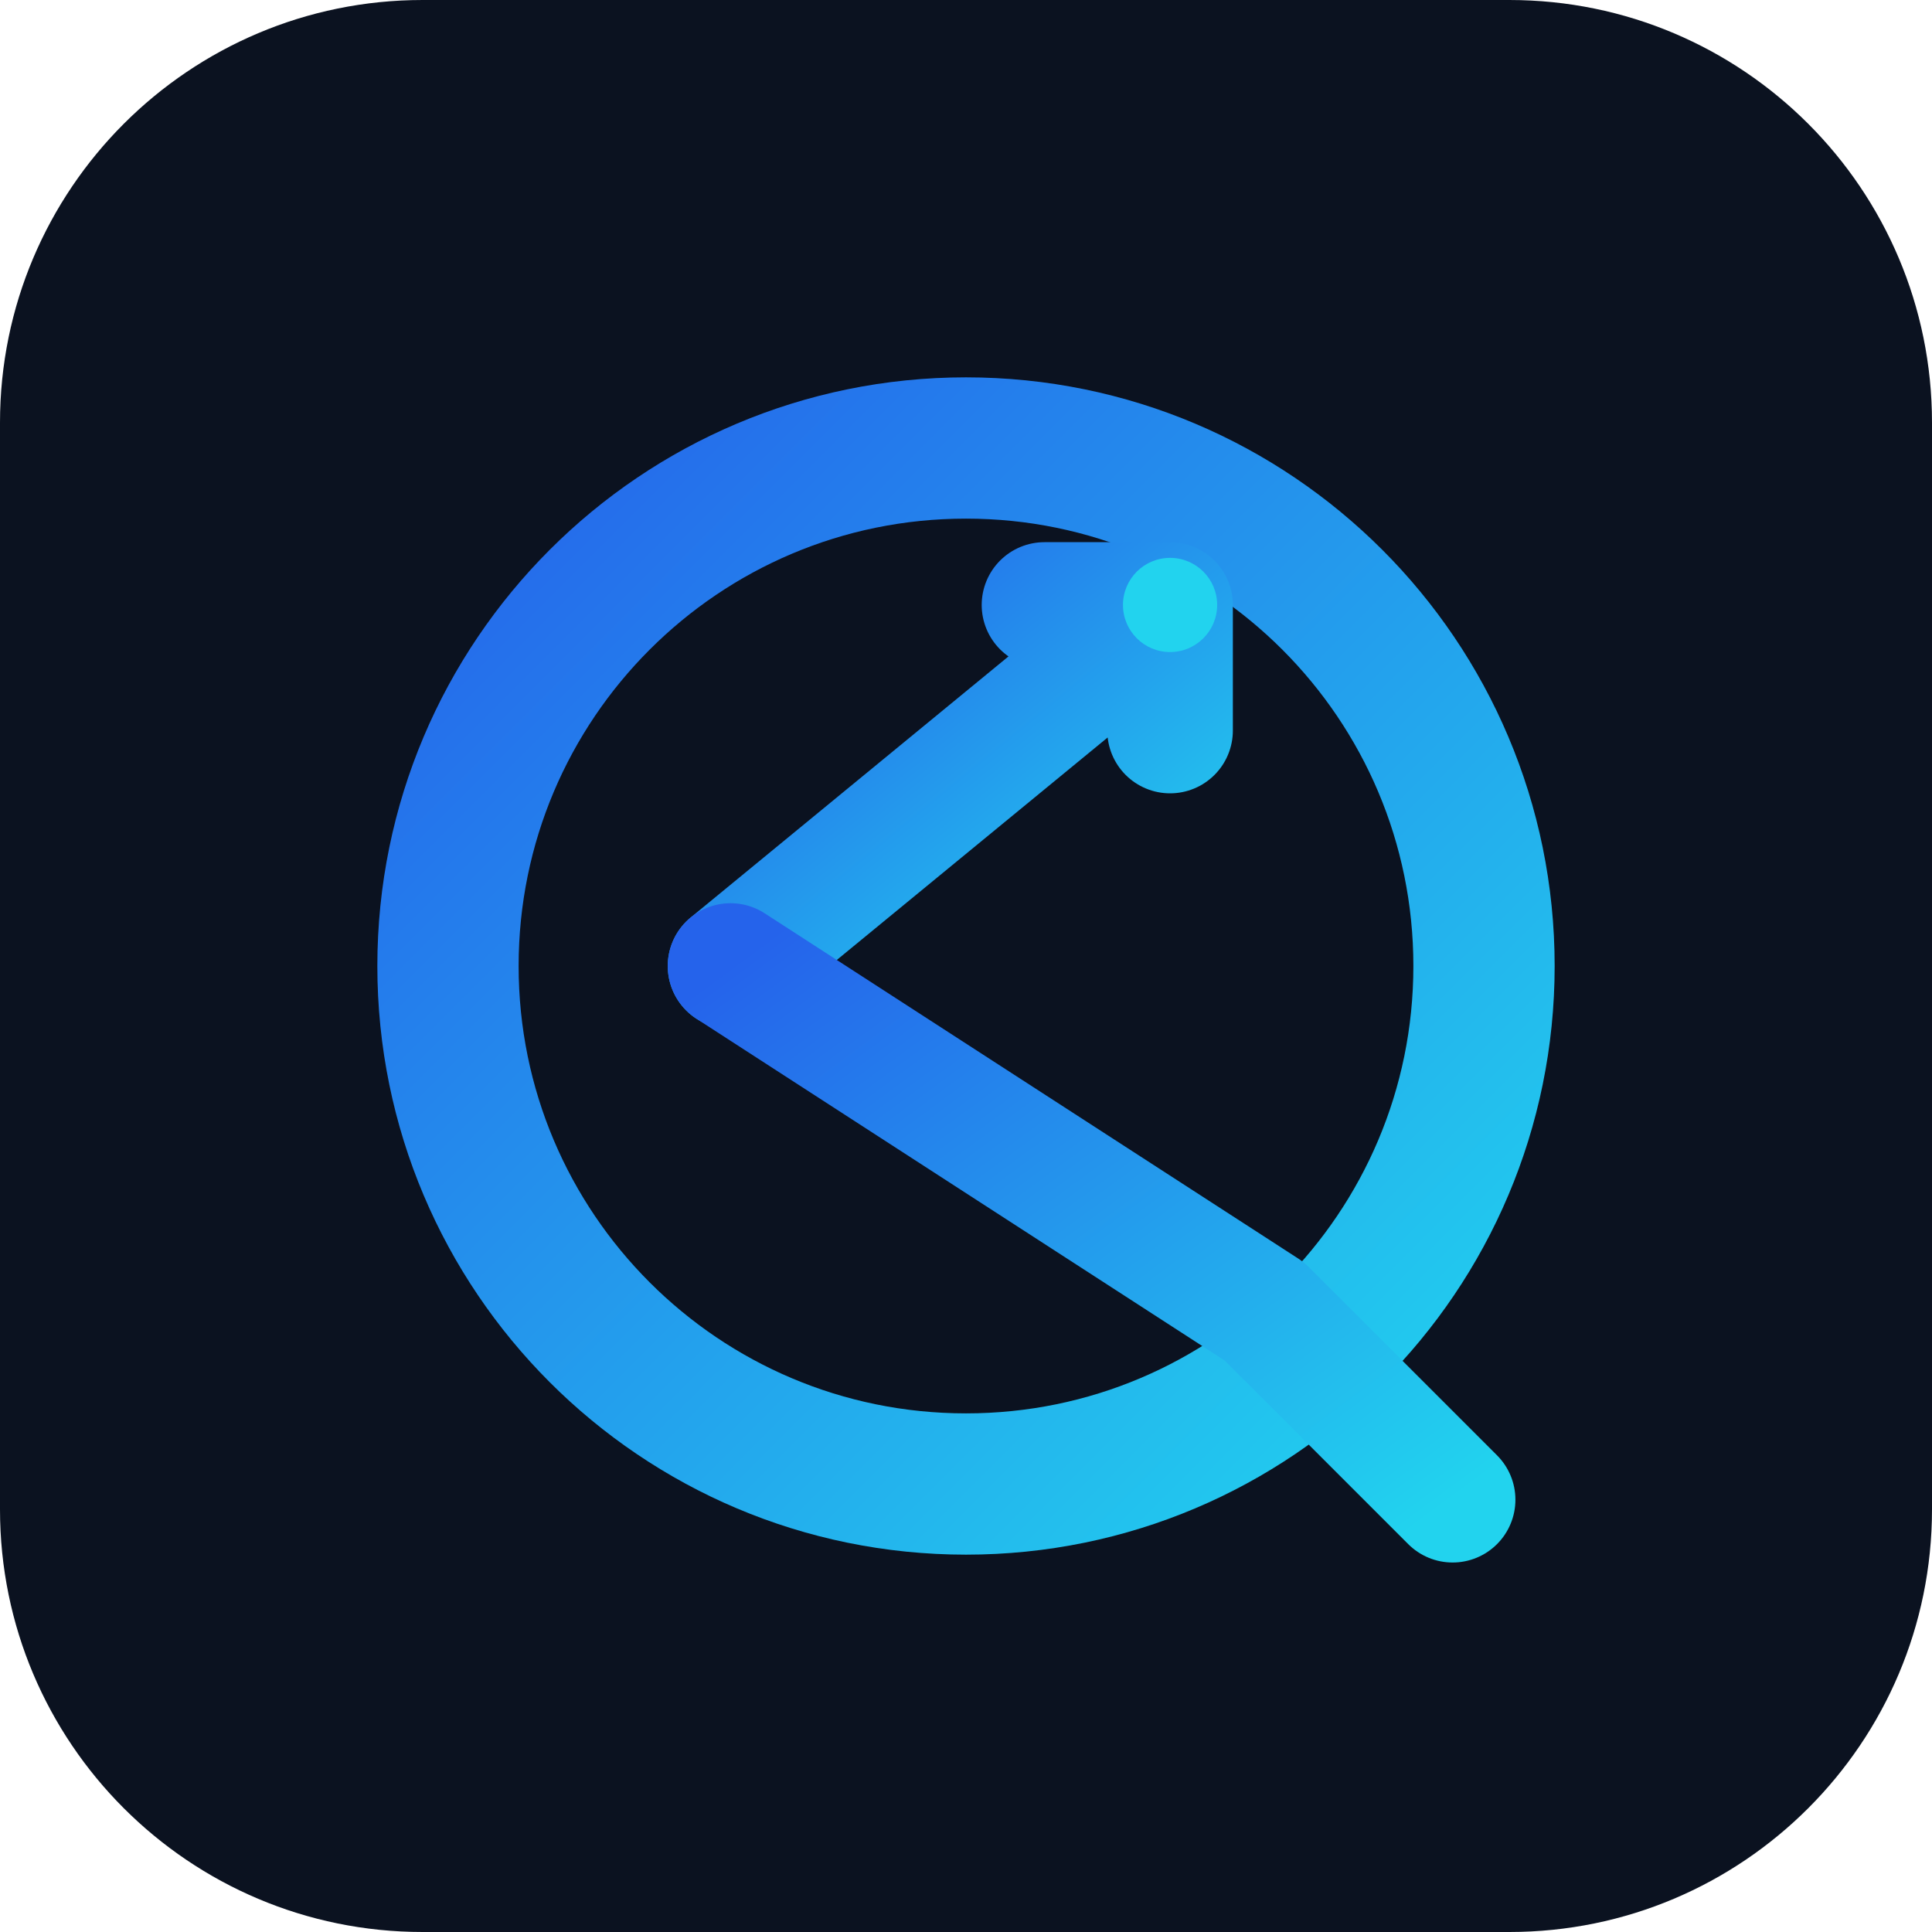
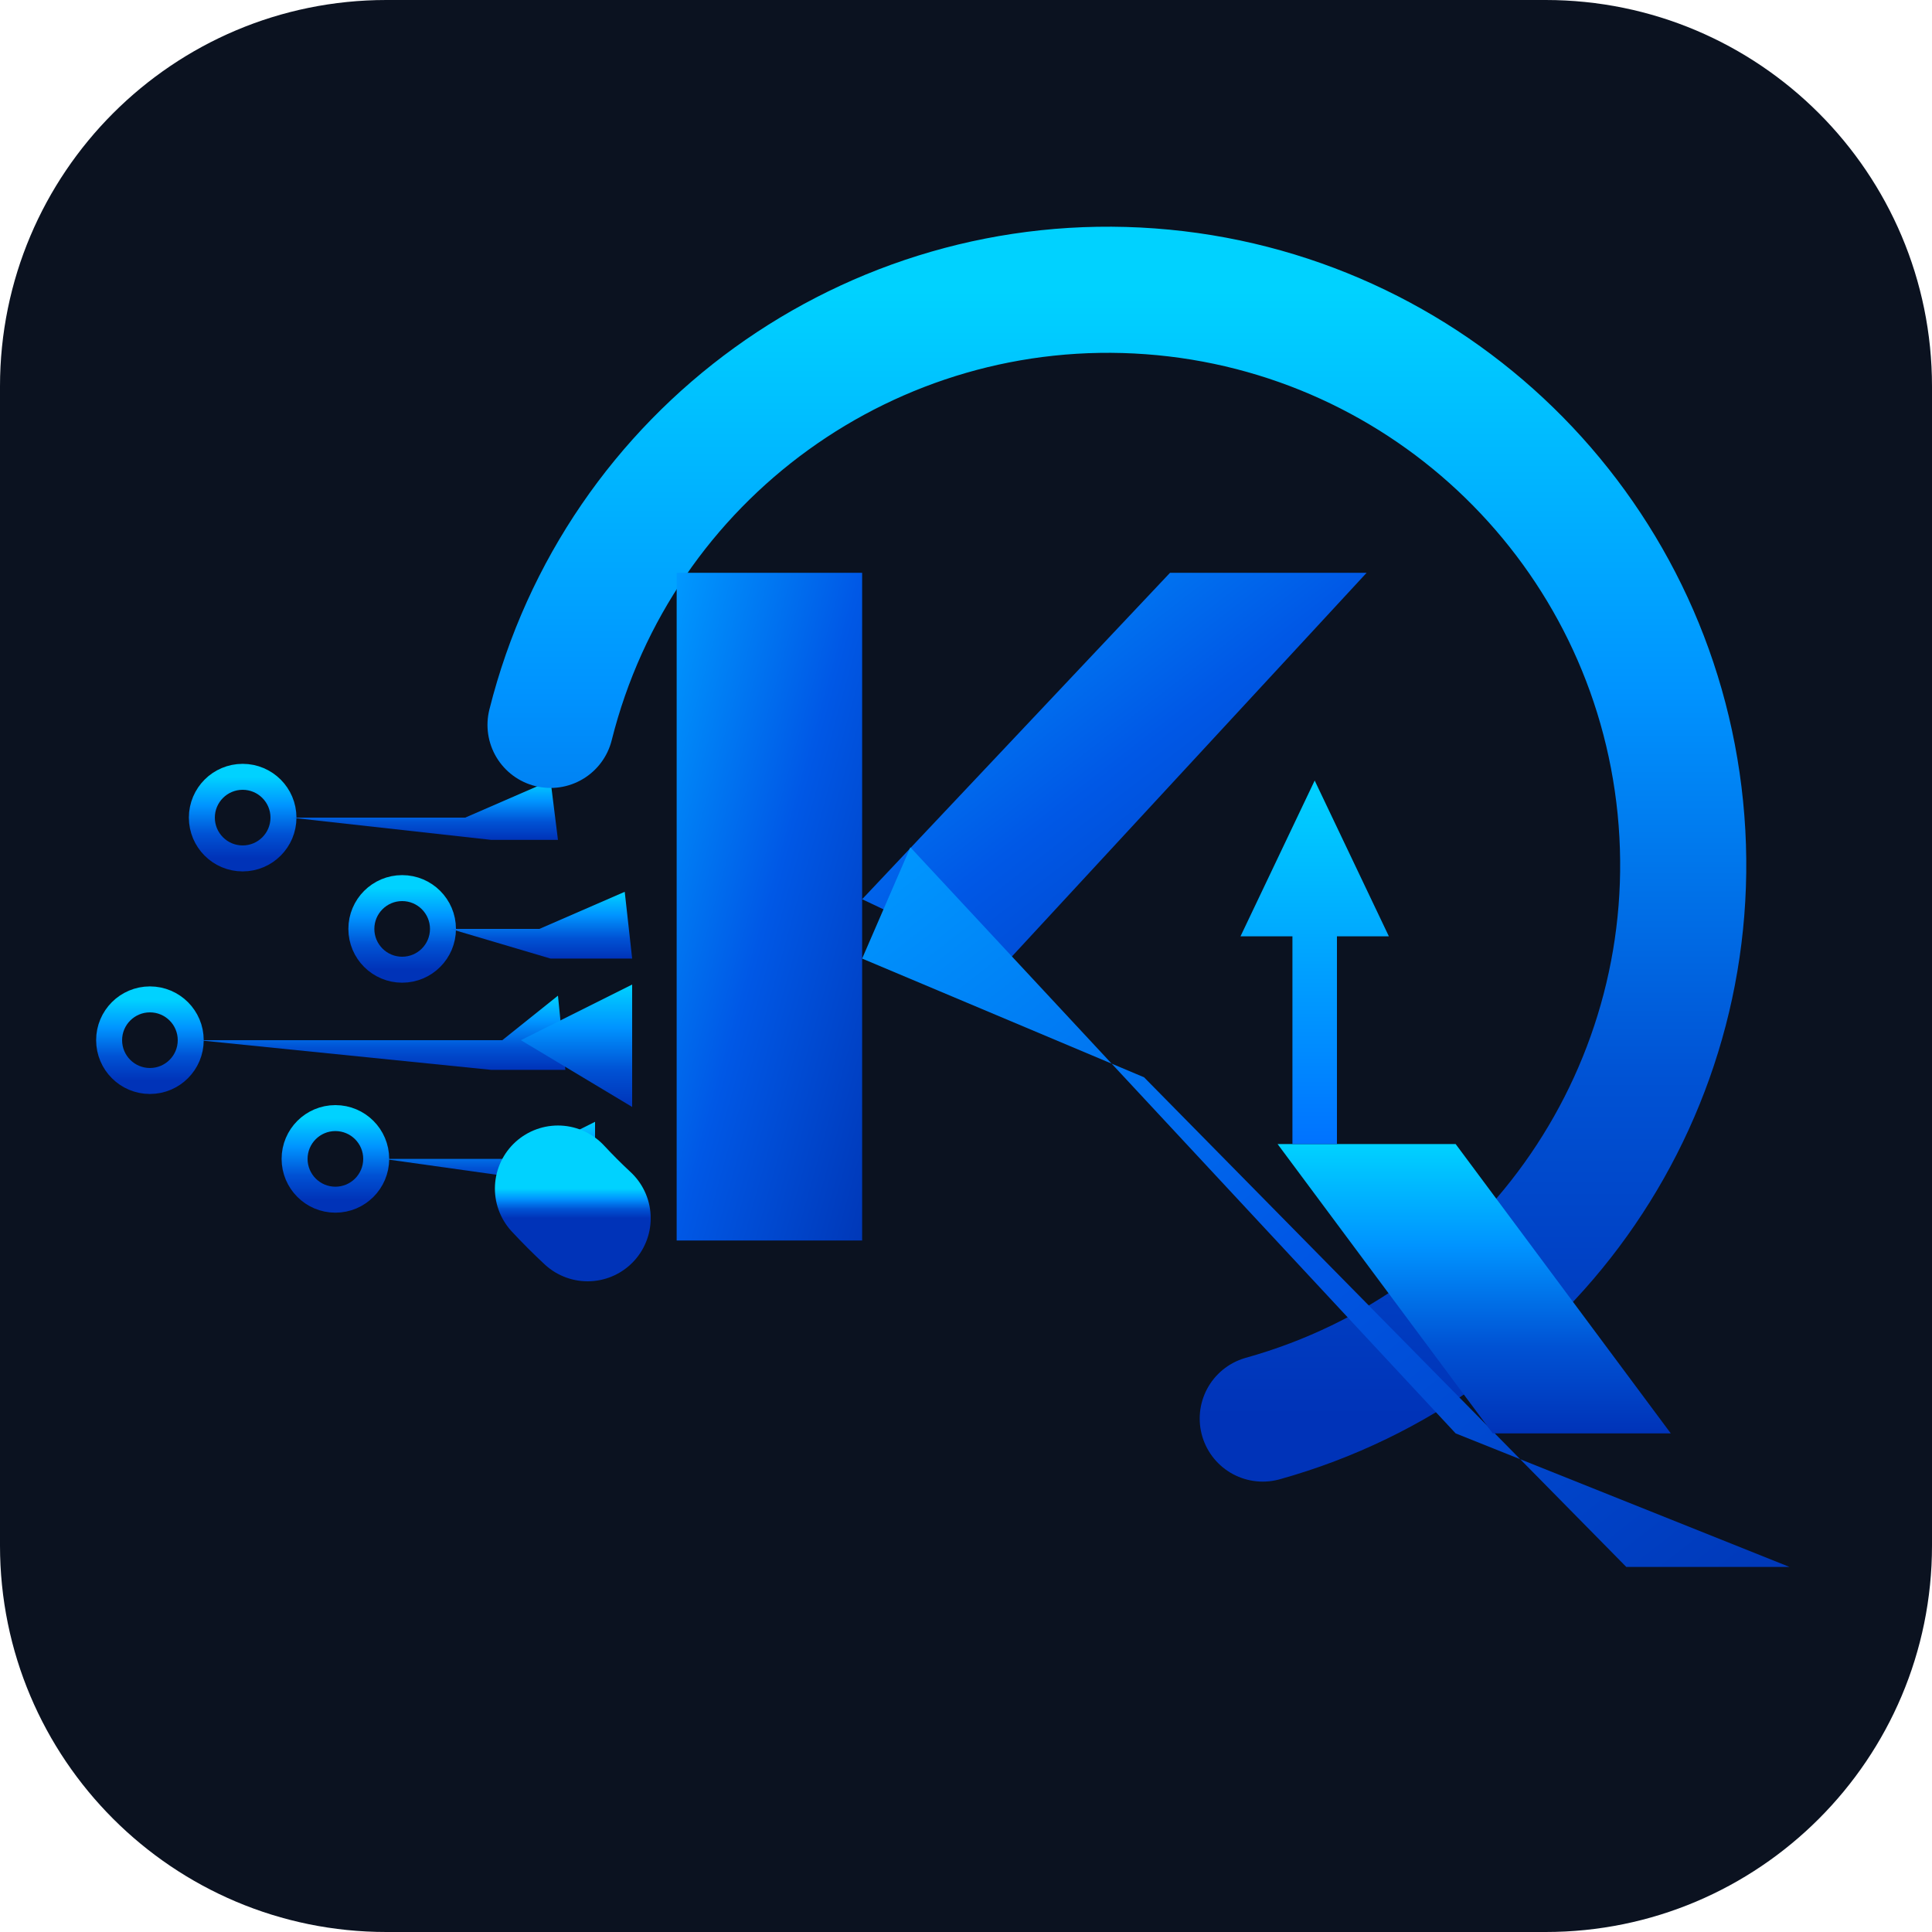
- <svg xmlns="http://www.w3.org/2000/svg" viewBox="0 0 32 32" width="100%" height="100%">
+ <svg xmlns="http://www.w3.org/2000/svg" viewBox="0 0 500 500" width="100%" height="100%" fill="none">
  <defs>
-     <linearGradient id="favGrad" x1="0%" y1="0%" x2="100%" y2="100%">
-       <stop offset="0%" stop-color="#2563EB" />
-       <stop offset="100%" stop-color="#22D3EE" />
+     <linearGradient id="kq_fav_circle" x1="50%" y1="0%" x2="50%" y2="100%">
+       <stop offset="0%" stop-color="#00D2FF" />
+       <stop offset="35%" stop-color="#0094FF" />
+       <stop offset="70%" stop-color="#0052D4" />
+       <stop offset="100%" stop-color="#0033B8" />
+     </linearGradient>
+     <linearGradient id="kq_fav_k" x1="0%" y1="0%" x2="100%" y2="100%">
+       <stop offset="0%" stop-color="#0099FF" />
+       <stop offset="50%" stop-color="#0058E6" />
+       <stop offset="100%" stop-color="#0038B8" />
+     </linearGradient>
+     <linearGradient id="kq_fav_arrow" x1="50%" y1="100%" x2="50%" y2="0%">
+       <stop offset="0%" stop-color="#0072FF" />
+       <stop offset="100%" stop-color="#00D2FF" />
    </linearGradient>
  </defs>
-   <rect width="32" height="32" rx="7" fill="#0B1220" />
-   <g transform="translate(16, 16) scale(0.13) translate(-100, -100)">
-     <circle cx="100" cy="100" r="66" fill="none" stroke="url(#favGrad)" stroke-width="18" stroke-linecap="round" />
-     <line x1="70" y1="56" x2="70" y2="144" stroke="url(#favGrad)" stroke-width="16" stroke-linecap="round" />
-     <path d="M 70 100 L 126 54 M 110 54 L 126 54 L 126 70" fill="none" stroke="url(#favGrad)" stroke-width="16" stroke-linecap="round" stroke-linejoin="round" />
-     <path d="M 70 100 L 138 144 M 138 144 L 162 168" fill="none" stroke="url(#favGrad)" stroke-width="16" stroke-linecap="round" />
-     <circle cx="126" cy="54" r="6" fill="#22D3EE" />
+   <rect width="500" height="500" rx="100" fill="#0B1220" />
+   <g transform="translate(10, 10) scale(0.96)">
+     <circle cx="55" cy="210" r="11" stroke="url(#kq_fav_circle)" stroke-width="7" fill="none" />
+     <path d="M 68 210 L 115 210 L 138 200 L 140 216 L 122 216 L 68 210" fill="url(#kq_fav_circle)" />
+     <circle cx="98" cy="240" r="11" stroke="url(#kq_fav_circle)" stroke-width="7" fill="none" />
+     <path d="M 111 240 L 135 240 L 158 230 L 160 248 L 138 248 L 111 240" fill="url(#kq_fav_circle)" />
+     <circle cx="30" cy="270" r="11" stroke="url(#kq_fav_circle)" stroke-width="7" fill="none" />
+     <path d="M 43 270 L 125 270 L 140 258 L 142 278 L 122 278 L 43 270" fill="url(#kq_fav_circle)" />
+     <path d="M 130 270 L 160 255 L 160 288 L 130 270" fill="url(#kq_fav_circle)" />
+     <circle cx="80" cy="302" r="11" stroke="url(#kq_fav_circle)" stroke-width="7" fill="none" />
+     <path d="M 93 302 L 130 302 L 150 292 L 150 310 L 93 302" fill="url(#kq_fav_circle)" />
+     <path d="M 138 185 A 155 155 0 1 1 330 372" fill="none" stroke="url(#kq_fav_circle)" stroke-width="34" stroke-linecap="round" stroke-linejoin="round" />
+     <path d="M 148 318 A 155 155 0 0 1 140 310" fill="none" stroke="url(#kq_fav_circle)" stroke-width="34" stroke-linecap="round" />
+     <path d="M 172 144 L 222 144 L 222 324 L 172 324 Z" fill="url(#kq_fav_k)" />
+     <path d="M 222 232 L 305 144 L 358 144 L 260 250 Z" fill="url(#kq_fav_k)" />
+     <path d="M 235 218 L 382 376 L 472 412 L 428 412 L 298 280 L 222 248 Z" fill="url(#kq_fav_k)" />
+     <path d="M 334 298 L 382 298 L 440 376 L 392 376 Z" fill="url(#kq_fav_circle)" />
+     <path d="M 324 242 L 344 200 L 364 242 L 350 242 L 350 298 L 338 298 L 338 242 Z" fill="url(#kq_fav_arrow)" />
  </g>
</svg>
